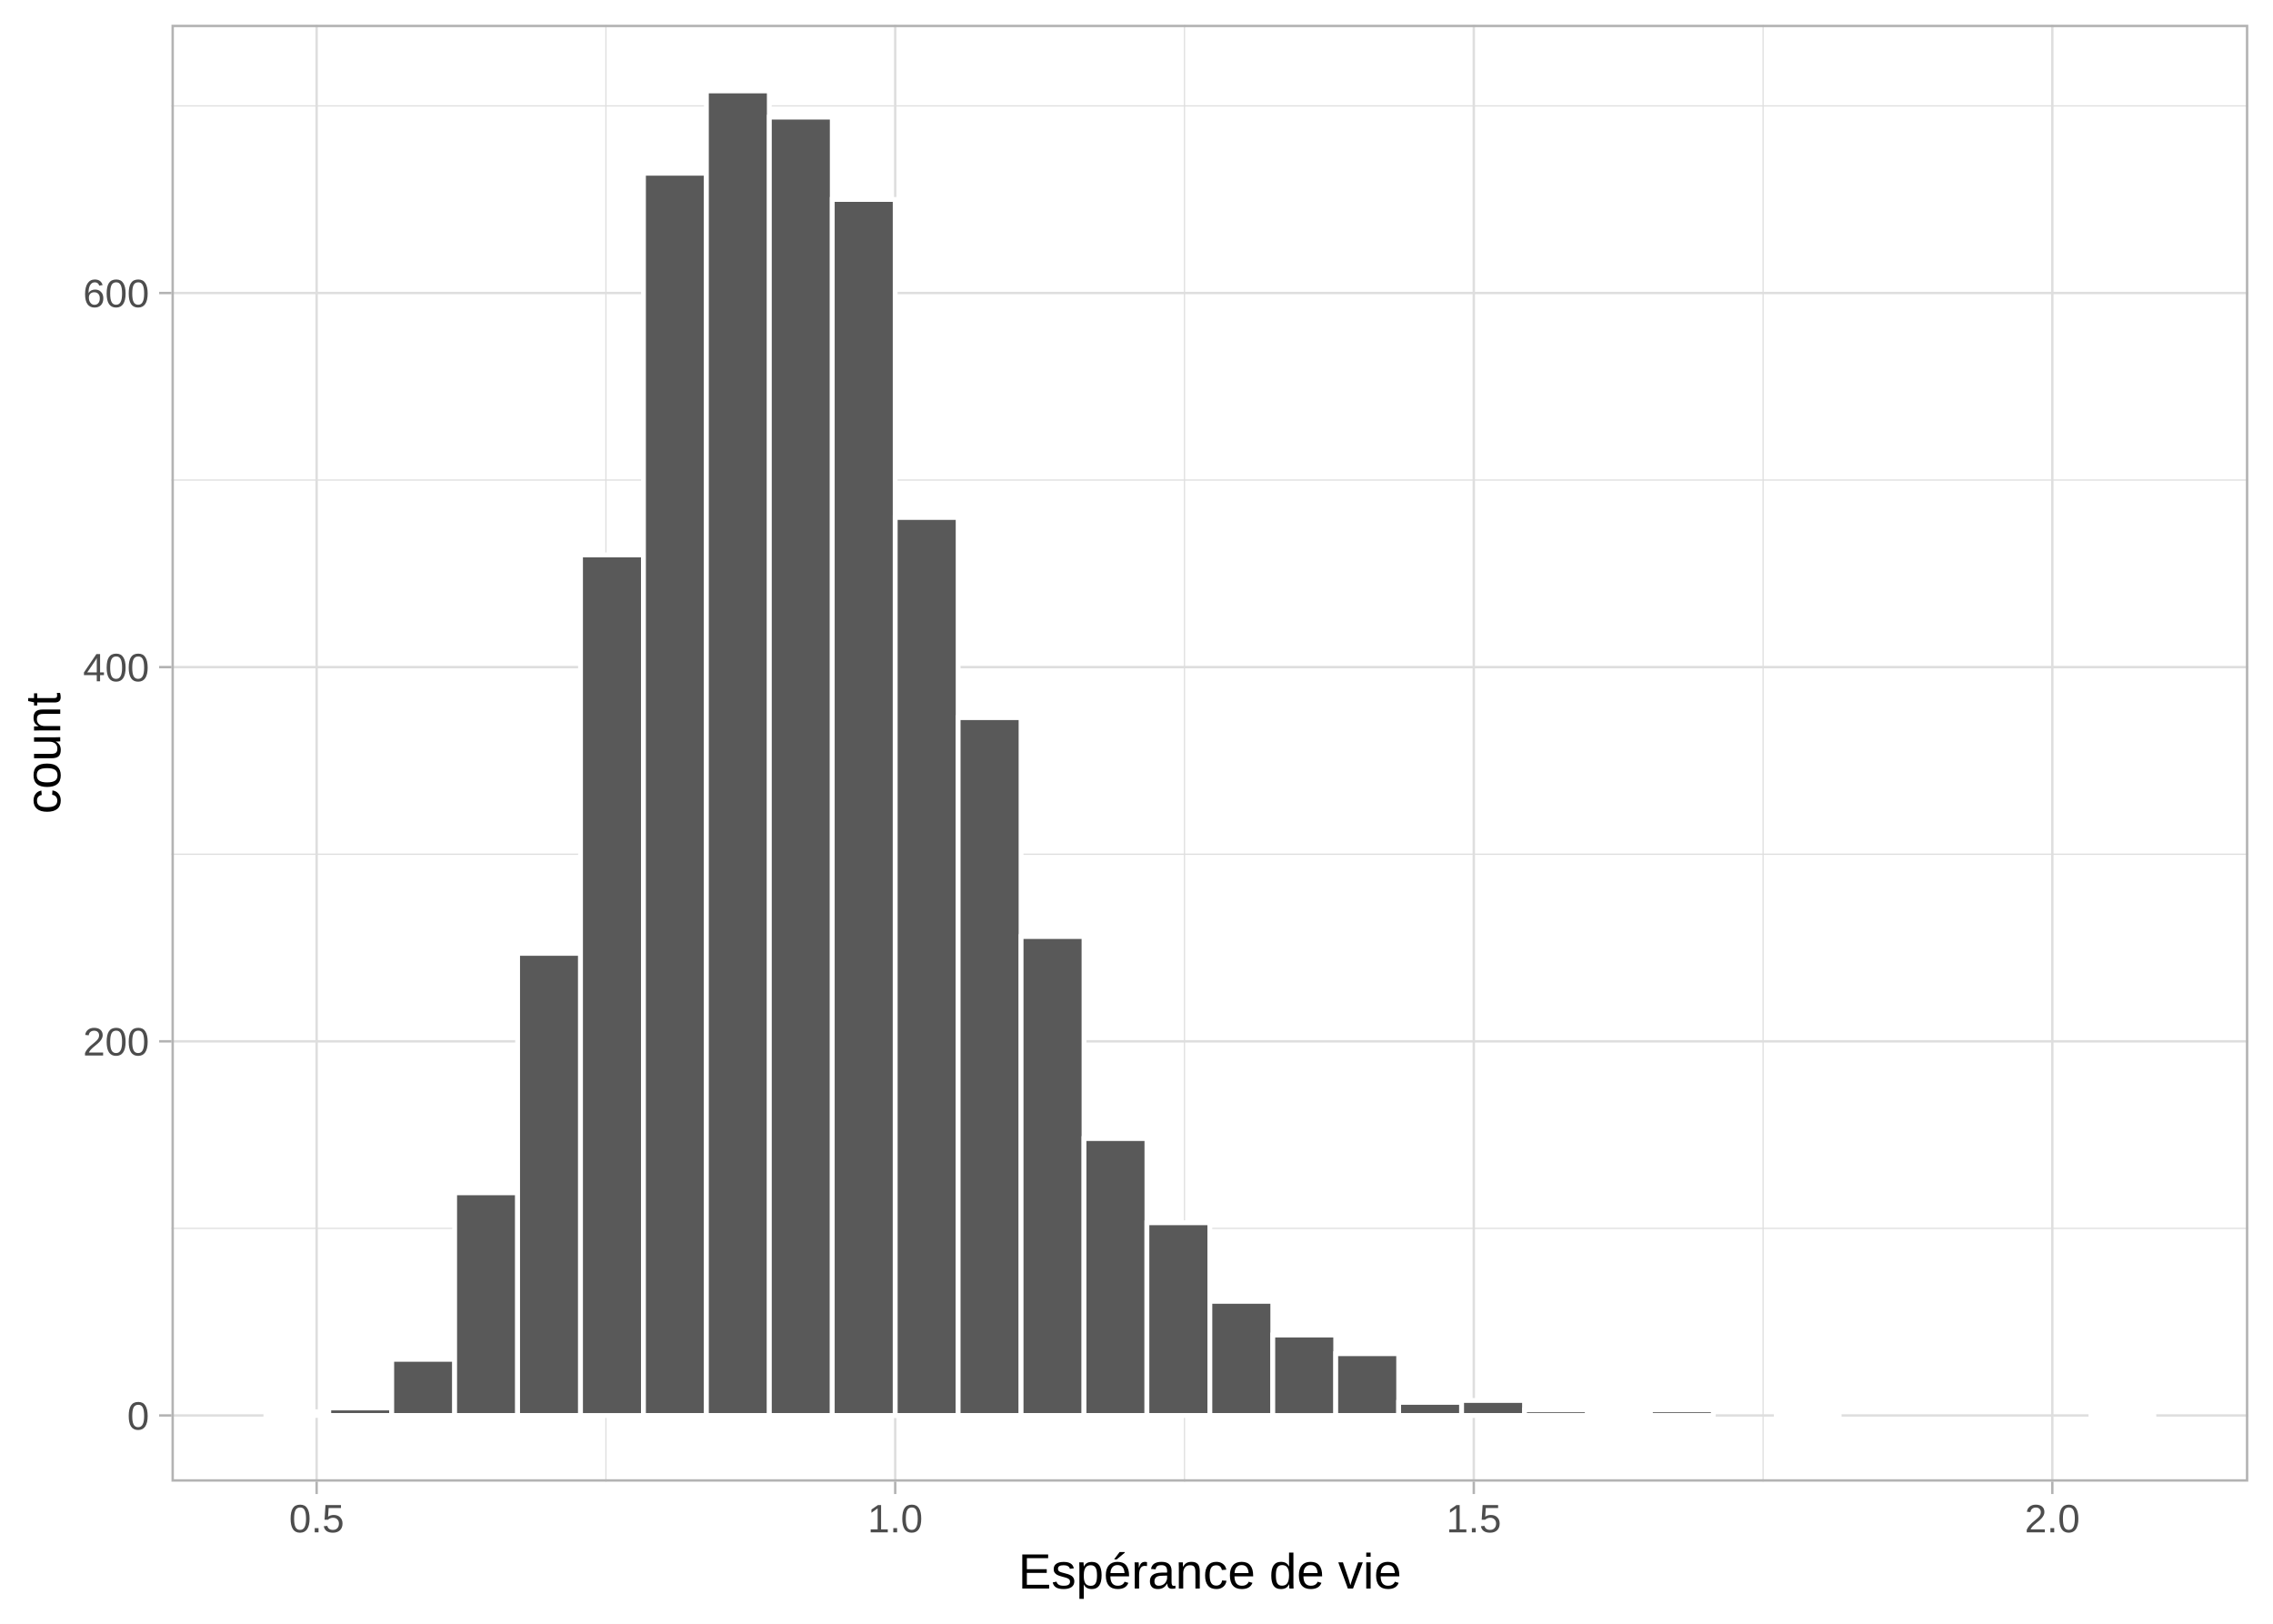
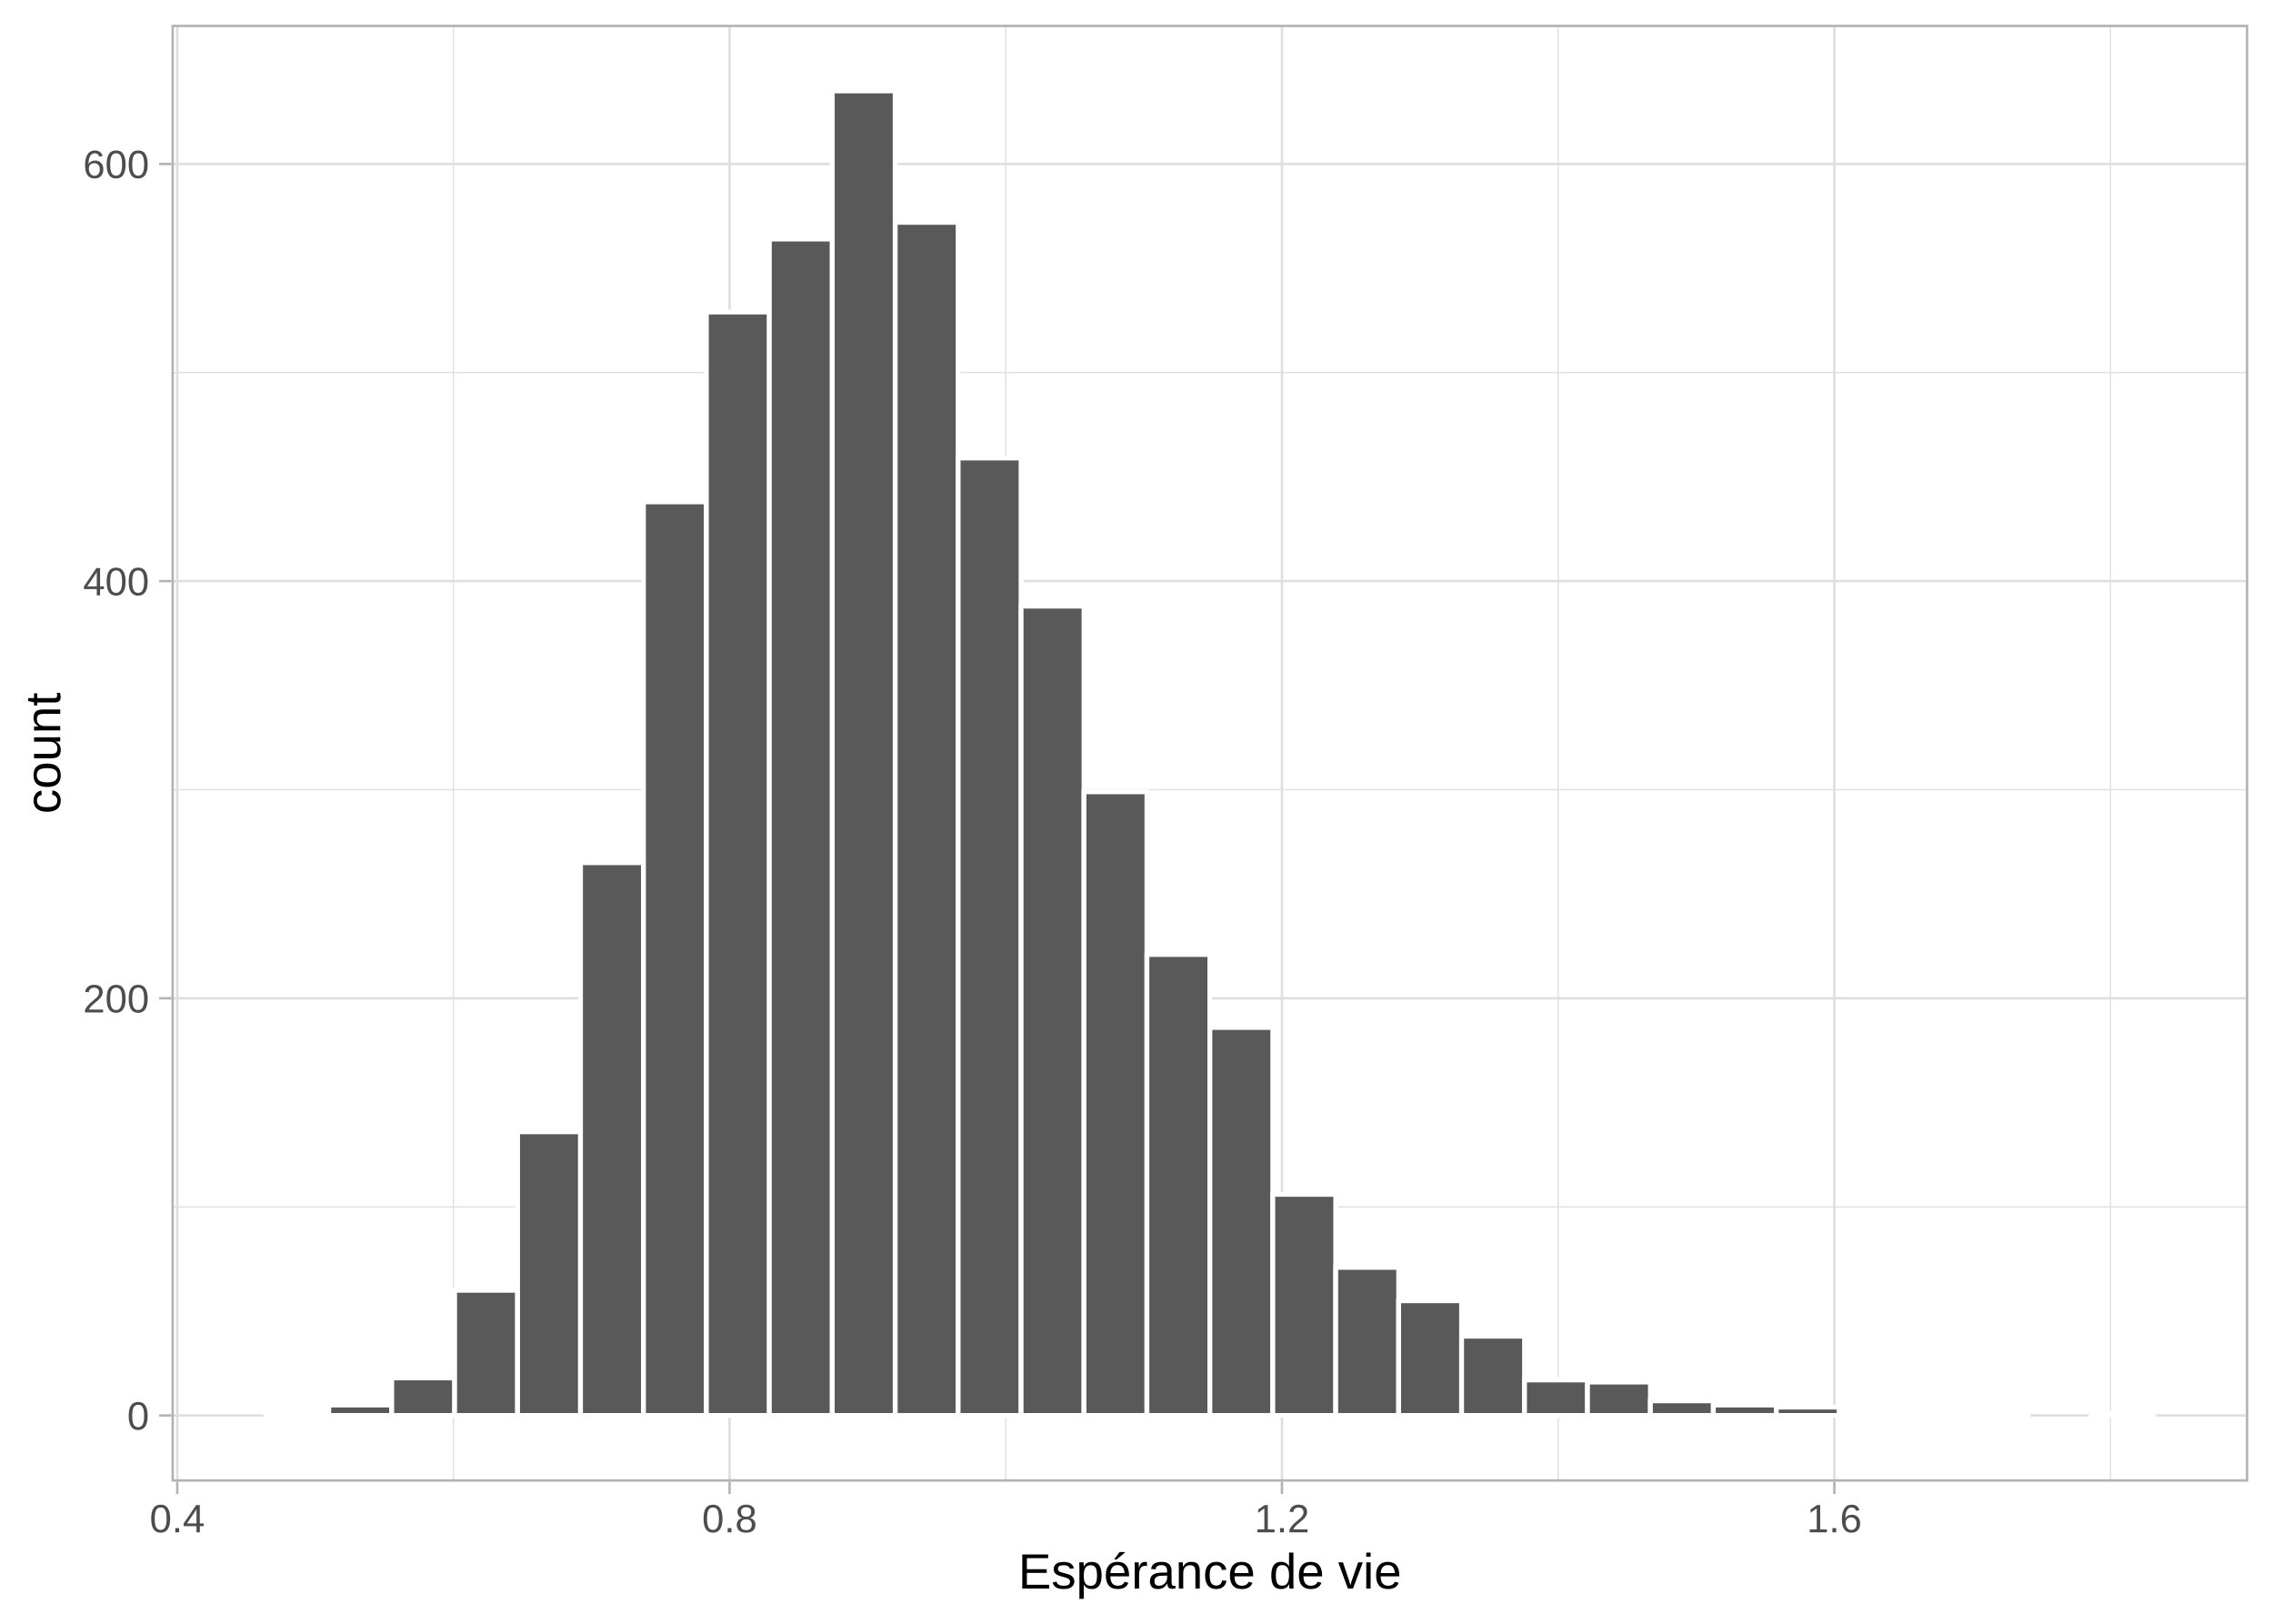
<svg xmlns="http://www.w3.org/2000/svg" width="504.00pt" height="360.00pt" viewBox="0 0 504.00 360.00">
  <g class="svglite">
    <defs>
      <style type="text/css">
    .svglite line, .svglite polyline, .svglite polygon, .svglite path, .svglite rect, .svglite circle {
      fill: none;
      stroke: #000000;
      stroke-linecap: round;
      stroke-linejoin: round;
      stroke-miterlimit: 10.00;
    }
    .svglite text {
      white-space: pre;
    }
    .svglite g.glyphgroup path {
      fill: inherit;
      stroke: none;
    }
  </style>
    </defs>
    <rect width="100%" height="100%" style="stroke: none; fill: none;" />
    <defs>
      <clipPath id="cpMC4wMHw1MDQuMDB8MC4wMHwzNjAuMDA=">
        <rect x="0.00" y="0.00" width="504.00" height="360.00" />
      </clipPath>
    </defs>
    <g clip-path="url(#cpMC4wMHw1MDQuMDB8MC4wMHwzNjAuMDA=)">
      <rect x="0.00" y="0.00" width="504.00" height="360.00" style="stroke-width: 1.07; stroke: #FFFFFF; fill: #FFFFFF;" />
    </g>
    <defs>
      <clipPath id="cpMzguMDJ8NDk4LjUyfDUuNDh8MzI4LjUw">
        <rect x="38.02" y="5.48" width="460.50" height="323.02" />
      </clipPath>
    </defs>
    <g clip-path="url(#cpMzguMDJ8NDk4LjUyfDUuNDh8MzI4LjUw)">
      <rect x="38.02" y="5.48" width="460.50" height="323.02" style="stroke-width: 1.07; stroke: none; fill: #FFFFFF;" />
-       <polyline points="38.02,272.34 498.52,272.34 " style="stroke-width: 0.27; stroke: #DEDEDE; stroke-linecap: butt;" />
-       <polyline points="38.02,189.39 498.52,189.39 " style="stroke-width: 0.27; stroke: #DEDEDE; stroke-linecap: butt;" />
-       <polyline points="38.02,106.43 498.52,106.43 " style="stroke-width: 0.27; stroke: #DEDEDE; stroke-linecap: butt;" />
-       <polyline points="38.02,23.48 498.52,23.48 " style="stroke-width: 0.27; stroke: #DEDEDE; stroke-linecap: butt;" />
-       <polyline points="134.35,328.50 134.35,5.48 " style="stroke-width: 0.27; stroke: #DEDEDE; stroke-linecap: butt;" />
-       <polyline points="262.64,328.50 262.64,5.48 " style="stroke-width: 0.27; stroke: #DEDEDE; stroke-linecap: butt;" />
-       <polyline points="390.93,328.50 390.93,5.48 " style="stroke-width: 0.27; stroke: #DEDEDE; stroke-linecap: butt;" />
+       <polyline points="38.02,267.58 498.52,267.58 " style="stroke-width: 0.27; stroke: #DEDEDE; stroke-linecap: butt;" />
+       <polyline points="38.02,175.08 498.52,175.08 " style="stroke-width: 0.27; stroke: #DEDEDE; stroke-linecap: butt;" />
+       <polyline points="38.02,82.59 498.52,82.59 " style="stroke-width: 0.27; stroke: #DEDEDE; stroke-linecap: butt;" />
+       <polyline points="100.53,328.50 100.53,5.48 " style="stroke-width: 0.27; stroke: #DEDEDE; stroke-linecap: butt;" />
+       <polyline points="223.01,328.50 223.01,5.48 " style="stroke-width: 0.27; stroke: #DEDEDE; stroke-linecap: butt;" />
+       <polyline points="345.49,328.50 345.49,5.48 " style="stroke-width: 0.27; stroke: #DEDEDE; stroke-linecap: butt;" />
+       <polyline points="467.96,328.50 467.96,5.48 " style="stroke-width: 0.27; stroke: #DEDEDE; stroke-linecap: butt;" />
      <polyline points="38.02,313.82 498.52,313.82 " style="stroke-width: 0.53; stroke: #DEDEDE; stroke-linecap: butt;" />
-       <polyline points="38.02,230.87 498.52,230.87 " style="stroke-width: 0.53; stroke: #DEDEDE; stroke-linecap: butt;" />
-       <polyline points="38.02,147.91 498.52,147.91 " style="stroke-width: 0.53; stroke: #DEDEDE; stroke-linecap: butt;" />
-       <polyline points="38.02,64.96 498.52,64.96 " style="stroke-width: 0.53; stroke: #DEDEDE; stroke-linecap: butt;" />
-       <polyline points="70.21,328.50 70.21,5.48 " style="stroke-width: 0.53; stroke: #DEDEDE; stroke-linecap: butt;" />
-       <polyline points="198.50,328.50 198.50,5.48 " style="stroke-width: 0.53; stroke: #DEDEDE; stroke-linecap: butt;" />
-       <polyline points="326.79,328.50 326.79,5.48 " style="stroke-width: 0.53; stroke: #DEDEDE; stroke-linecap: butt;" />
-       <polyline points="455.07,328.50 455.07,5.48 " style="stroke-width: 0.53; stroke: #DEDEDE; stroke-linecap: butt;" />
-       <rect x="58.95" y="312.99" width="13.95" height="0.83" style="stroke-width: 1.07; stroke: #FFFFFF; stroke-linecap: butt; stroke-linejoin: miter; fill: #595959;" />
-       <rect x="72.90" y="312.16" width="13.95" height="1.66" style="stroke-width: 1.07; stroke: #FFFFFF; stroke-linecap: butt; stroke-linejoin: miter; fill: #595959;" />
-       <rect x="86.86" y="301.38" width="13.95" height="12.44" style="stroke-width: 1.07; stroke: #FFFFFF; stroke-linecap: butt; stroke-linejoin: miter; fill: #595959;" />
-       <rect x="100.81" y="264.46" width="13.95" height="49.36" style="stroke-width: 1.07; stroke: #FFFFFF; stroke-linecap: butt; stroke-linejoin: miter; fill: #595959;" />
-       <rect x="114.77" y="211.37" width="13.95" height="102.45" style="stroke-width: 1.07; stroke: #FFFFFF; stroke-linecap: butt; stroke-linejoin: miter; fill: #595959;" />
-       <rect x="128.72" y="123.03" width="13.95" height="190.80" style="stroke-width: 1.07; stroke: #FFFFFF; stroke-linecap: butt; stroke-linejoin: miter; fill: #595959;" />
-       <rect x="142.68" y="38.41" width="13.95" height="275.41" style="stroke-width: 1.07; stroke: #FFFFFF; stroke-linecap: butt; stroke-linejoin: miter; fill: #595959;" />
-       <rect x="156.63" y="20.16" width="13.95" height="293.66" style="stroke-width: 1.07; stroke: #FFFFFF; stroke-linecap: butt; stroke-linejoin: miter; fill: #595959;" />
-       <rect x="170.59" y="25.97" width="13.95" height="287.85" style="stroke-width: 1.07; stroke: #FFFFFF; stroke-linecap: butt; stroke-linejoin: miter; fill: #595959;" />
-       <rect x="184.54" y="44.22" width="13.95" height="269.60" style="stroke-width: 1.07; stroke: #FFFFFF; stroke-linecap: butt; stroke-linejoin: miter; fill: #595959;" />
-       <rect x="198.50" y="114.73" width="13.95" height="199.09" style="stroke-width: 1.07; stroke: #FFFFFF; stroke-linecap: butt; stroke-linejoin: miter; fill: #595959;" />
-       <rect x="212.45" y="159.11" width="13.95" height="154.71" style="stroke-width: 1.07; stroke: #FFFFFF; stroke-linecap: butt; stroke-linejoin: miter; fill: #595959;" />
-       <rect x="226.41" y="207.64" width="13.95" height="106.18" style="stroke-width: 1.07; stroke: #FFFFFF; stroke-linecap: butt; stroke-linejoin: miter; fill: #595959;" />
-       <rect x="240.36" y="252.43" width="13.95" height="61.39" style="stroke-width: 1.07; stroke: #FFFFFF; stroke-linecap: butt; stroke-linejoin: miter; fill: #595959;" />
-       <rect x="254.31" y="271.10" width="13.95" height="42.72" style="stroke-width: 1.07; stroke: #FFFFFF; stroke-linecap: butt; stroke-linejoin: miter; fill: #595959;" />
-       <rect x="268.27" y="288.52" width="13.95" height="25.30" style="stroke-width: 1.07; stroke: #FFFFFF; stroke-linecap: butt; stroke-linejoin: miter; fill: #595959;" />
-       <rect x="282.22" y="295.99" width="13.95" height="17.84" style="stroke-width: 1.07; stroke: #FFFFFF; stroke-linecap: butt; stroke-linejoin: miter; fill: #595959;" />
-       <rect x="296.18" y="300.13" width="13.95" height="13.69" style="stroke-width: 1.07; stroke: #FFFFFF; stroke-linecap: butt; stroke-linejoin: miter; fill: #595959;" />
-       <rect x="310.13" y="310.92" width="13.95" height="2.90" style="stroke-width: 1.07; stroke: #FFFFFF; stroke-linecap: butt; stroke-linejoin: miter; fill: #595959;" />
-       <rect x="324.09" y="310.50" width="13.95" height="3.32" style="stroke-width: 1.07; stroke: #FFFFFF; stroke-linecap: butt; stroke-linejoin: miter; fill: #595959;" />
-       <rect x="338.04" y="312.58" width="13.95" height="1.24" style="stroke-width: 1.07; stroke: #FFFFFF; stroke-linecap: butt; stroke-linejoin: miter; fill: #595959;" />
-       <rect x="352.00" y="312.99" width="13.95" height="0.83" style="stroke-width: 1.07; stroke: #FFFFFF; stroke-linecap: butt; stroke-linejoin: miter; fill: #595959;" />
-       <rect x="365.95" y="312.58" width="13.95" height="1.24" style="stroke-width: 1.07; stroke: #FFFFFF; stroke-linecap: butt; stroke-linejoin: miter; fill: #595959;" />
-       <rect x="379.91" y="313.82" width="13.95" height="0.00" style="stroke-width: 1.07; stroke: #FFFFFF; stroke-linecap: butt; stroke-linejoin: miter; fill: #595959;" />
-       <rect x="393.86" y="313.41" width="13.95" height="0.41" style="stroke-width: 1.07; stroke: #FFFFFF; stroke-linecap: butt; stroke-linejoin: miter; fill: #595959;" />
-       <rect x="407.82" y="313.82" width="13.95" height="0.00" style="stroke-width: 1.07; stroke: #FFFFFF; stroke-linecap: butt; stroke-linejoin: miter; fill: #595959;" />
-       <rect x="421.77" y="313.82" width="13.95" height="0.00" style="stroke-width: 1.07; stroke: #FFFFFF; stroke-linecap: butt; stroke-linejoin: miter; fill: #595959;" />
-       <rect x="435.72" y="313.82" width="13.95" height="0.00" style="stroke-width: 1.07; stroke: #FFFFFF; stroke-linecap: butt; stroke-linejoin: miter; fill: #595959;" />
+       <polyline points="38.02,221.33 498.52,221.33 " style="stroke-width: 0.53; stroke: #DEDEDE; stroke-linecap: butt;" />
+       <polyline points="38.02,128.84 498.52,128.84 " style="stroke-width: 0.53; stroke: #DEDEDE; stroke-linecap: butt;" />
+       <polyline points="38.02,36.35 498.52,36.35 " style="stroke-width: 0.53; stroke: #DEDEDE; stroke-linecap: butt;" />
+       <polyline points="39.30,328.50 39.30,5.48 " style="stroke-width: 0.53; stroke: #DEDEDE; stroke-linecap: butt;" />
+       <polyline points="161.77,328.50 161.77,5.48 " style="stroke-width: 0.53; stroke: #DEDEDE; stroke-linecap: butt;" />
+       <polyline points="284.25,328.50 284.25,5.48 " style="stroke-width: 0.53; stroke: #DEDEDE; stroke-linecap: butt;" />
+       <polyline points="406.73,328.50 406.73,5.48 " style="stroke-width: 0.53; stroke: #DEDEDE; stroke-linecap: butt;" />
+       <rect x="58.95" y="313.36" width="13.95" height="0.46" style="stroke-width: 1.07; stroke: #FFFFFF; stroke-linecap: butt; stroke-linejoin: miter; fill: #595959;" />
+       <rect x="72.90" y="311.51" width="13.95" height="2.31" style="stroke-width: 1.07; stroke: #FFFFFF; stroke-linecap: butt; stroke-linejoin: miter; fill: #595959;" />
+       <rect x="86.86" y="305.50" width="13.95" height="8.32" style="stroke-width: 1.07; stroke: #FFFFFF; stroke-linecap: butt; stroke-linejoin: miter; fill: #595959;" />
+       <rect x="100.81" y="286.07" width="13.95" height="27.75" style="stroke-width: 1.07; stroke: #FFFFFF; stroke-linecap: butt; stroke-linejoin: miter; fill: #595959;" />
+       <rect x="114.77" y="250.93" width="13.95" height="62.89" style="stroke-width: 1.07; stroke: #FFFFFF; stroke-linecap: butt; stroke-linejoin: miter; fill: #595959;" />
+       <rect x="128.72" y="191.27" width="13.95" height="122.55" style="stroke-width: 1.07; stroke: #FFFFFF; stroke-linecap: butt; stroke-linejoin: miter; fill: #595959;" />
+       <rect x="142.68" y="111.27" width="13.95" height="202.55" style="stroke-width: 1.07; stroke: #FFFFFF; stroke-linecap: butt; stroke-linejoin: miter; fill: #595959;" />
+       <rect x="156.63" y="69.18" width="13.95" height="244.64" style="stroke-width: 1.07; stroke: #FFFFFF; stroke-linecap: butt; stroke-linejoin: miter; fill: #595959;" />
+       <rect x="170.59" y="53.00" width="13.95" height="260.82" style="stroke-width: 1.07; stroke: #FFFFFF; stroke-linecap: butt; stroke-linejoin: miter; fill: #595959;" />
+       <rect x="184.54" y="20.16" width="13.95" height="293.66" style="stroke-width: 1.07; stroke: #FFFFFF; stroke-linecap: butt; stroke-linejoin: miter; fill: #595959;" />
+       <rect x="198.50" y="49.30" width="13.95" height="264.52" style="stroke-width: 1.07; stroke: #FFFFFF; stroke-linecap: butt; stroke-linejoin: miter; fill: #595959;" />
+       <rect x="212.45" y="101.55" width="13.95" height="212.27" style="stroke-width: 1.07; stroke: #FFFFFF; stroke-linecap: butt; stroke-linejoin: miter; fill: #595959;" />
+       <rect x="226.41" y="134.39" width="13.95" height="179.43" style="stroke-width: 1.07; stroke: #FFFFFF; stroke-linecap: butt; stroke-linejoin: miter; fill: #595959;" />
+       <rect x="240.36" y="175.55" width="13.95" height="138.27" style="stroke-width: 1.07; stroke: #FFFFFF; stroke-linecap: butt; stroke-linejoin: miter; fill: #595959;" />
+       <rect x="254.31" y="211.62" width="13.95" height="102.20" style="stroke-width: 1.07; stroke: #FFFFFF; stroke-linecap: butt; stroke-linejoin: miter; fill: #595959;" />
+       <rect x="268.27" y="227.80" width="13.95" height="86.02" style="stroke-width: 1.07; stroke: #FFFFFF; stroke-linecap: butt; stroke-linejoin: miter; fill: #595959;" />
+       <rect x="282.22" y="264.80" width="13.95" height="49.02" style="stroke-width: 1.07; stroke: #FFFFFF; stroke-linecap: butt; stroke-linejoin: miter; fill: #595959;" />
+       <rect x="296.18" y="280.99" width="13.95" height="32.83" style="stroke-width: 1.07; stroke: #FFFFFF; stroke-linecap: butt; stroke-linejoin: miter; fill: #595959;" />
+       <rect x="310.13" y="288.39" width="13.95" height="25.43" style="stroke-width: 1.07; stroke: #FFFFFF; stroke-linecap: butt; stroke-linejoin: miter; fill: #595959;" />
+       <rect x="324.09" y="296.25" width="13.95" height="17.57" style="stroke-width: 1.07; stroke: #FFFFFF; stroke-linecap: butt; stroke-linejoin: miter; fill: #595959;" />
+       <rect x="338.04" y="305.96" width="13.95" height="7.86" style="stroke-width: 1.07; stroke: #FFFFFF; stroke-linecap: butt; stroke-linejoin: miter; fill: #595959;" />
+       <rect x="352.00" y="306.42" width="13.95" height="7.40" style="stroke-width: 1.07; stroke: #FFFFFF; stroke-linecap: butt; stroke-linejoin: miter; fill: #595959;" />
+       <rect x="365.95" y="310.58" width="13.95" height="3.24" style="stroke-width: 1.07; stroke: #FFFFFF; stroke-linecap: butt; stroke-linejoin: miter; fill: #595959;" />
+       <rect x="379.91" y="311.51" width="13.95" height="2.31" style="stroke-width: 1.07; stroke: #FFFFFF; stroke-linecap: butt; stroke-linejoin: miter; fill: #595959;" />
+       <rect x="393.86" y="311.97" width="13.95" height="1.85" style="stroke-width: 1.07; stroke: #FFFFFF; stroke-linecap: butt; stroke-linejoin: miter; fill: #595959;" />
+       <rect x="407.82" y="312.90" width="13.95" height="0.92" style="stroke-width: 1.07; stroke: #FFFFFF; stroke-linecap: butt; stroke-linejoin: miter; fill: #595959;" />
+       <rect x="421.77" y="313.36" width="13.95" height="0.46" style="stroke-width: 1.07; stroke: #FFFFFF; stroke-linecap: butt; stroke-linejoin: miter; fill: #595959;" />
+       <rect x="435.72" y="313.36" width="13.95" height="0.46" style="stroke-width: 1.07; stroke: #FFFFFF; stroke-linecap: butt; stroke-linejoin: miter; fill: #595959;" />
      <rect x="449.68" y="313.82" width="13.95" height="0.00" style="stroke-width: 1.07; stroke: #FFFFFF; stroke-linecap: butt; stroke-linejoin: miter; fill: #595959;" />
-       <rect x="463.63" y="313.41" width="13.95" height="0.41" style="stroke-width: 1.07; stroke: #FFFFFF; stroke-linecap: butt; stroke-linejoin: miter; fill: #595959;" />
+       <rect x="463.63" y="313.36" width="13.95" height="0.46" style="stroke-width: 1.07; stroke: #FFFFFF; stroke-linecap: butt; stroke-linejoin: miter; fill: #595959;" />
      <rect x="38.02" y="5.48" width="460.50" height="323.02" style="stroke-width: 1.07; stroke: #B3B3B3;" />
    </g>
    <g clip-path="url(#cpMC4wMHw1MDQuMDB8MC4wMHwzNjAuMDA=)">
      <text x="33.09" y="316.97" text-anchor="end" style="font-size: 8.80px;fill: #4D4D4D; font-family: &quot;Arial&quot;;" textLength="4.89px" lengthAdjust="spacingAndGlyphs">0</text>
-       <text x="33.09" y="234.02" text-anchor="end" style="font-size: 8.80px;fill: #4D4D4D; font-family: &quot;Arial&quot;;" textLength="14.67px" lengthAdjust="spacingAndGlyphs">200</text>
-       <text x="33.09" y="151.06" text-anchor="end" style="font-size: 8.80px;fill: #4D4D4D; font-family: &quot;Arial&quot;;" textLength="14.67px" lengthAdjust="spacingAndGlyphs">400</text>
-       <text x="33.09" y="68.11" text-anchor="end" style="font-size: 8.80px;fill: #4D4D4D; font-family: &quot;Arial&quot;;" textLength="14.67px" lengthAdjust="spacingAndGlyphs">600</text>
+       <text x="33.09" y="224.48" text-anchor="end" style="font-size: 8.80px;fill: #4D4D4D; font-family: &quot;Arial&quot;;" textLength="14.67px" lengthAdjust="spacingAndGlyphs">200</text>
+       <text x="33.09" y="131.99" text-anchor="end" style="font-size: 8.80px;fill: #4D4D4D; font-family: &quot;Arial&quot;;" textLength="14.67px" lengthAdjust="spacingAndGlyphs">400</text>
+       <text x="33.09" y="39.50" text-anchor="end" style="font-size: 8.80px;fill: #4D4D4D; font-family: &quot;Arial&quot;;" textLength="14.67px" lengthAdjust="spacingAndGlyphs">600</text>
      <polyline points="35.28,313.82 38.02,313.82 " style="stroke-width: 0.53; stroke: #B3B3B3; stroke-linecap: butt;" />
-       <polyline points="35.28,230.87 38.02,230.87 " style="stroke-width: 0.53; stroke: #B3B3B3; stroke-linecap: butt;" />
-       <polyline points="35.28,147.91 38.02,147.91 " style="stroke-width: 0.53; stroke: #B3B3B3; stroke-linecap: butt;" />
-       <polyline points="35.28,64.96 38.02,64.96 " style="stroke-width: 0.53; stroke: #B3B3B3; stroke-linecap: butt;" />
-       <polyline points="70.21,331.24 70.21,328.50 " style="stroke-width: 0.53; stroke: #B3B3B3; stroke-linecap: butt;" />
-       <polyline points="198.50,331.24 198.50,328.50 " style="stroke-width: 0.53; stroke: #B3B3B3; stroke-linecap: butt;" />
-       <polyline points="326.79,331.24 326.79,328.50 " style="stroke-width: 0.53; stroke: #B3B3B3; stroke-linecap: butt;" />
-       <polyline points="455.07,331.24 455.07,328.50 " style="stroke-width: 0.53; stroke: #B3B3B3; stroke-linecap: butt;" />
-       <text x="70.21" y="339.74" text-anchor="middle" style="font-size: 8.80px;fill: #4D4D4D; font-family: &quot;Arial&quot;;" textLength="12.22px" lengthAdjust="spacingAndGlyphs">0.5</text>
-       <text x="198.50" y="339.74" text-anchor="middle" style="font-size: 8.80px;fill: #4D4D4D; font-family: &quot;Arial&quot;;" textLength="12.22px" lengthAdjust="spacingAndGlyphs">1.0</text>
-       <text x="326.79" y="339.74" text-anchor="middle" style="font-size: 8.80px;fill: #4D4D4D; font-family: &quot;Arial&quot;;" textLength="12.22px" lengthAdjust="spacingAndGlyphs">1.5</text>
-       <text x="455.07" y="339.74" text-anchor="middle" style="font-size: 8.80px;fill: #4D4D4D; font-family: &quot;Arial&quot;;" textLength="12.22px" lengthAdjust="spacingAndGlyphs">2.0</text>
+       <polyline points="35.28,221.33 38.02,221.33 " style="stroke-width: 0.53; stroke: #B3B3B3; stroke-linecap: butt;" />
+       <polyline points="35.28,128.84 38.02,128.84 " style="stroke-width: 0.53; stroke: #B3B3B3; stroke-linecap: butt;" />
+       <polyline points="35.28,36.35 38.02,36.35 " style="stroke-width: 0.53; stroke: #B3B3B3; stroke-linecap: butt;" />
+       <polyline points="39.30,331.24 39.30,328.50 " style="stroke-width: 0.53; stroke: #B3B3B3; stroke-linecap: butt;" />
+       <polyline points="161.77,331.24 161.77,328.50 " style="stroke-width: 0.53; stroke: #B3B3B3; stroke-linecap: butt;" />
+       <polyline points="284.25,331.24 284.25,328.50 " style="stroke-width: 0.53; stroke: #B3B3B3; stroke-linecap: butt;" />
+       <polyline points="406.73,331.24 406.73,328.50 " style="stroke-width: 0.53; stroke: #B3B3B3; stroke-linecap: butt;" />
+       <text x="39.30" y="339.74" text-anchor="middle" style="font-size: 8.80px;fill: #4D4D4D; font-family: &quot;Arial&quot;;" textLength="12.22px" lengthAdjust="spacingAndGlyphs">0.4</text>
+       <text x="161.77" y="339.74" text-anchor="middle" style="font-size: 8.80px;fill: #4D4D4D; font-family: &quot;Arial&quot;;" textLength="12.22px" lengthAdjust="spacingAndGlyphs">0.8</text>
+       <text x="284.25" y="339.74" text-anchor="middle" style="font-size: 8.80px;fill: #4D4D4D; font-family: &quot;Arial&quot;;" textLength="12.22px" lengthAdjust="spacingAndGlyphs">1.2</text>
+       <text x="406.73" y="339.74" text-anchor="middle" style="font-size: 8.80px;fill: #4D4D4D; font-family: &quot;Arial&quot;;" textLength="12.22px" lengthAdjust="spacingAndGlyphs">1.6</text>
      <text x="268.27" y="352.20" text-anchor="middle" style="font-size: 11.00px; font-family: &quot;Arial&quot;;" textLength="85.06px" lengthAdjust="spacingAndGlyphs">Espérance de vie</text>
      <text transform="translate(13.36,166.99) rotate(-90)" text-anchor="middle" style="font-size: 11.00px; font-family: &quot;Arial&quot;;" textLength="26.94px" lengthAdjust="spacingAndGlyphs">count</text>
    </g>
  </g>
</svg>
